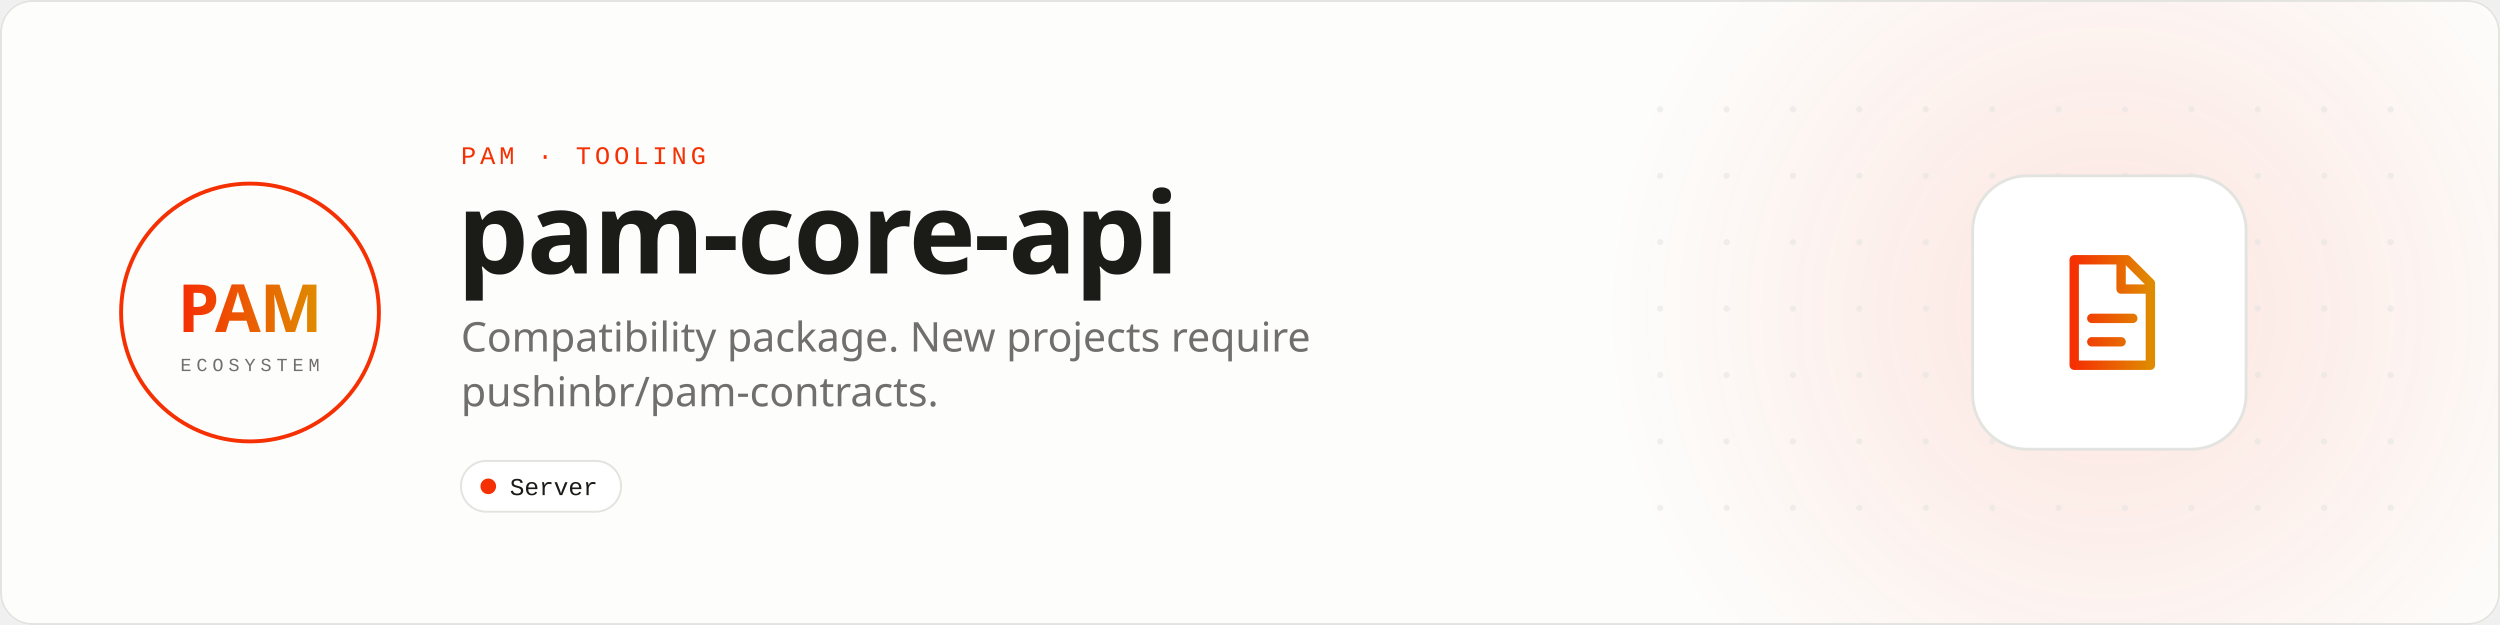
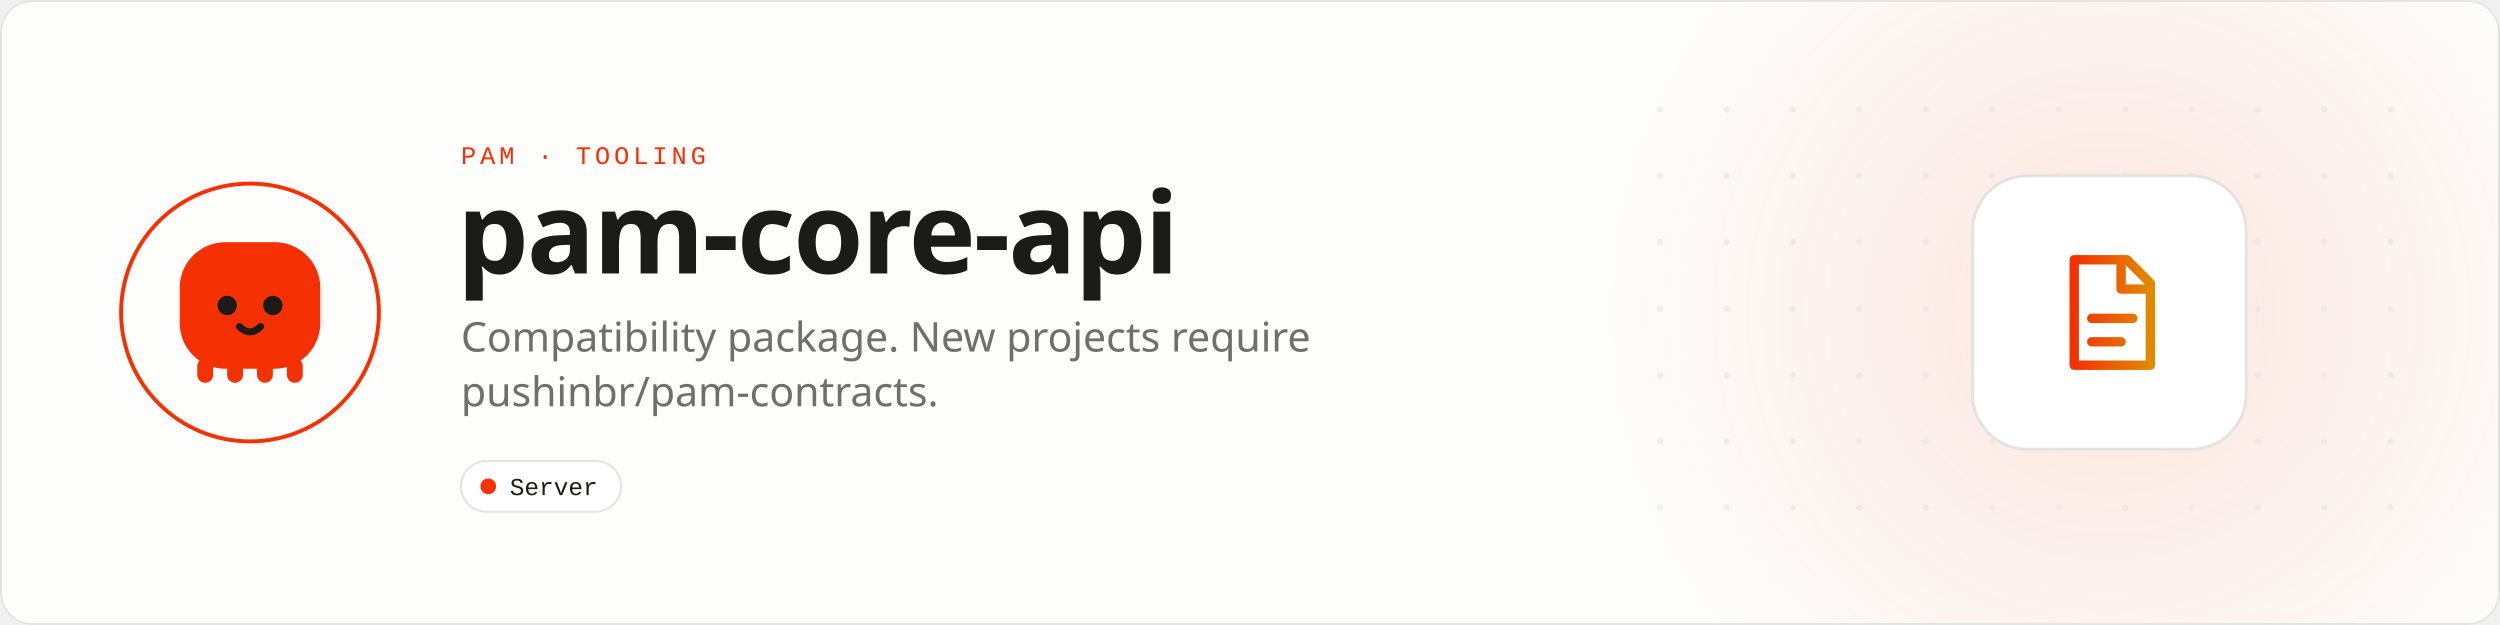
<svg xmlns="http://www.w3.org/2000/svg" viewBox="0 0 1280 320" width="1280" height="320" role="img" aria-label="pam-core-api: Compatibility package. New projects require pushinbr/pam-contracts.">
  <defs>
    <linearGradient id="pg" x1="0" y1="0" x2="1" y2="0">
      <stop offset="0" stop-color="#f53003" />
      <stop offset="1" stop-color="#e08a00" />
    </linearGradient>
    <radialGradient id="gl">
      <stop offset="0" stop-color="#f53003" stop-opacity=".12" />
      <stop offset="1" stop-color="#f53003" stop-opacity="0" />
    </radialGradient>
    <clipPath id="cl">
      <rect width="1280" height="320" rx="16" />
    </clipPath>
  </defs>
  <g clip-path="url(#cl)">
    <rect width="1280" height="320" fill="#fdfdfc" />
    <circle cx="1080" cy="160" r="260" fill="url(#gl)" />
    <g fill="#e3e3e0" opacity=".55">
      <circle cx="850" cy="56" r="1.6" />
      <circle cx="850" cy="90" r="1.6" />
      <circle cx="850" cy="124" r="1.6" />
      <circle cx="850" cy="158" r="1.6" />
      <circle cx="850" cy="192" r="1.6" />
      <circle cx="850" cy="226" r="1.6" />
      <circle cx="850" cy="260" r="1.6" />
      <circle cx="884" cy="56" r="1.6" />
      <circle cx="884" cy="90" r="1.6" />
      <circle cx="884" cy="124" r="1.6" />
      <circle cx="884" cy="158" r="1.6" />
      <circle cx="884" cy="192" r="1.6" />
      <circle cx="884" cy="226" r="1.6" />
      <circle cx="884" cy="260" r="1.6" />
      <circle cx="918" cy="56" r="1.6" />
      <circle cx="918" cy="90" r="1.6" />
      <circle cx="918" cy="124" r="1.6" />
      <circle cx="918" cy="158" r="1.6" />
      <circle cx="918" cy="192" r="1.6" />
      <circle cx="918" cy="226" r="1.6" />
      <circle cx="918" cy="260" r="1.6" />
      <circle cx="952" cy="56" r="1.6" />
      <circle cx="952" cy="90" r="1.6" />
      <circle cx="952" cy="124" r="1.6" />
      <circle cx="952" cy="158" r="1.6" />
      <circle cx="952" cy="192" r="1.6" />
      <circle cx="952" cy="226" r="1.6" />
      <circle cx="952" cy="260" r="1.6" />
      <circle cx="986" cy="56" r="1.6" />
      <circle cx="986" cy="90" r="1.6" />
      <circle cx="986" cy="124" r="1.6" />
      <circle cx="986" cy="158" r="1.6" />
      <circle cx="986" cy="192" r="1.6" />
      <circle cx="986" cy="226" r="1.6" />
      <circle cx="986" cy="260" r="1.6" />
      <circle cx="1020" cy="56" r="1.6" />
      <circle cx="1020" cy="90" r="1.6" />
      <circle cx="1020" cy="124" r="1.6" />
      <circle cx="1020" cy="158" r="1.6" />
      <circle cx="1020" cy="192" r="1.6" />
      <circle cx="1020" cy="226" r="1.6" />
      <circle cx="1020" cy="260" r="1.6" />
      <circle cx="1054" cy="56" r="1.6" />
      <circle cx="1054" cy="90" r="1.6" />
      <circle cx="1054" cy="124" r="1.6" />
      <circle cx="1054" cy="158" r="1.6" />
      <circle cx="1054" cy="192" r="1.6" />
      <circle cx="1054" cy="226" r="1.6" />
      <circle cx="1054" cy="260" r="1.6" />
      <circle cx="1088" cy="56" r="1.6" />
      <circle cx="1088" cy="90" r="1.6" />
      <circle cx="1088" cy="124" r="1.6" />
      <circle cx="1088" cy="158" r="1.6" />
      <circle cx="1088" cy="192" r="1.6" />
      <circle cx="1088" cy="226" r="1.6" />
      <circle cx="1088" cy="260" r="1.6" />
      <circle cx="1122" cy="56" r="1.6" />
      <circle cx="1122" cy="90" r="1.6" />
      <circle cx="1122" cy="124" r="1.6" />
      <circle cx="1122" cy="158" r="1.6" />
      <circle cx="1122" cy="192" r="1.6" />
      <circle cx="1122" cy="226" r="1.6" />
      <circle cx="1122" cy="260" r="1.6" />
      <circle cx="1156" cy="56" r="1.6" />
      <circle cx="1156" cy="90" r="1.6" />
      <circle cx="1156" cy="124" r="1.6" />
      <circle cx="1156" cy="158" r="1.6" />
      <circle cx="1156" cy="192" r="1.6" />
      <circle cx="1156" cy="226" r="1.6" />
      <circle cx="1156" cy="260" r="1.6" />
      <circle cx="1190" cy="56" r="1.6" />
      <circle cx="1190" cy="90" r="1.6" />
      <circle cx="1190" cy="124" r="1.6" />
      <circle cx="1190" cy="158" r="1.6" />
      <circle cx="1190" cy="192" r="1.6" />
      <circle cx="1190" cy="226" r="1.6" />
      <circle cx="1190" cy="260" r="1.6" />
      <circle cx="1224" cy="56" r="1.6" />
      <circle cx="1224" cy="90" r="1.6" />
      <circle cx="1224" cy="124" r="1.6" />
      <circle cx="1224" cy="158" r="1.6" />
      <circle cx="1224" cy="192" r="1.6" />
      <circle cx="1224" cy="226" r="1.6" />
      <circle cx="1224" cy="260" r="1.6" />
    </g>
  </g>
  <rect x=".5" y=".5" width="1279" height="319" rx="16" fill="none" stroke="#e3e3e0" />
  <circle cx="128" cy="160" r="66" fill="#fdfdfc" stroke="#f53003" stroke-width="2" />
  <circle cx="128" cy="160" r="66" fill="none" stroke="#f53003">
    <animate attributeName="r" values="66;92" dur="3s" repeatCount="indefinite" />
    <animate attributeName="stroke-opacity" values=".5;0" dur="3s" repeatCount="indefinite" />
  </circle>
-   <text x="128" y="170" text-anchor="middle" font-family="-apple-system, BlinkMacSystemFont, 'Segoe UI', 'Noto Sans', Helvetica, Arial, sans-serif" font-weight="700" font-size="34" letter-spacing="-.5" fill="url(#pg)">PAM</text>
-   <text x="128" y="190" text-anchor="middle" font-family="ui-monospace, SFMono-Regular, 'SF Mono', Menlo, Consolas, 'Liberation Mono', monospace" font-size="9.5" letter-spacing="2.5" fill="#706f6c">ECOSYSTEM</text>
+   <g transform="translate(74 104.2) scale(.9)">
+     <rect x="30" y="88" width="9" height="14" rx="4.5" fill="#f53003" />
+     <rect x="47" y="88" width="9" height="14" rx="4.5" fill="#f53003" />
+     <rect x="64" y="88" width="9" height="14" rx="4.5" fill="#f53003" />
+     <rect x="81" y="88" width="9" height="14" rx="4.5" fill="#f53003" />
+     <rect x="20" y="22" width="80" height="72" rx="26" fill="#f53003" />
+     <circle cx="47" cy="58" r="5.5" fill="#1b1b18" />
+     <circle cx="73" cy="58" r="5.5" fill="#1b1b18" />
+     <path d="M54 70q6 6 12 0" stroke="#1b1b18" stroke-width="4" stroke-linecap="round" fill="none" />
+   </g>
  <text x="236" y="84" font-family="ui-monospace, SFMono-Regular, 'SF Mono', Menlo, Consolas, 'Liberation Mono', monospace" font-size="13" letter-spacing="2" fill="#f53003">PAM · TOOLING</text>
  <text x="234" y="140" font-family="-apple-system, BlinkMacSystemFont, 'Segoe UI', 'Noto Sans', Helvetica, Arial, sans-serif" font-weight="700" font-size="58" letter-spacing="-1" fill="#1b1b18">pam-core-api</text>
  <text x="236" y="180" font-family="-apple-system, BlinkMacSystemFont, 'Segoe UI', 'Noto Sans', Helvetica, Arial, sans-serif" font-size="21" fill="#706f6c">Compatibility package. New projects require</text>
  <text x="236" y="208" font-family="-apple-system, BlinkMacSystemFont, 'Segoe UI', 'Noto Sans', Helvetica, Arial, sans-serif" font-size="21" fill="#706f6c">pushinbr/pam-contracts.</text>
  <rect x="236" y="236" width="82" height="26" rx="13" fill="#ffffff" stroke="#e3e3e0" />
  <circle cx="250" cy="249" r="4" fill="#f53003" />
  <text x="261" y="253.5" font-family="ui-monospace, SFMono-Regular, 'SF Mono', Menlo, Consolas, 'Liberation Mono', monospace" font-size="12.5" fill="#1b1b18">Server</text>
  <rect x="1010" y="90" width="140" height="140" rx="28" fill="#ffffff" stroke="#e3e3e0" stroke-width="1.5" />
  <g transform="translate(1044 124) scale(3)" fill="none" stroke="url(#pg)" stroke-width="1.6" stroke-linecap="round" stroke-linejoin="round">
    <path d="M6 3h9l4 4v14H6zM14 3v5h5M9 13h7M9 17h5" />
  </g>
</svg>
